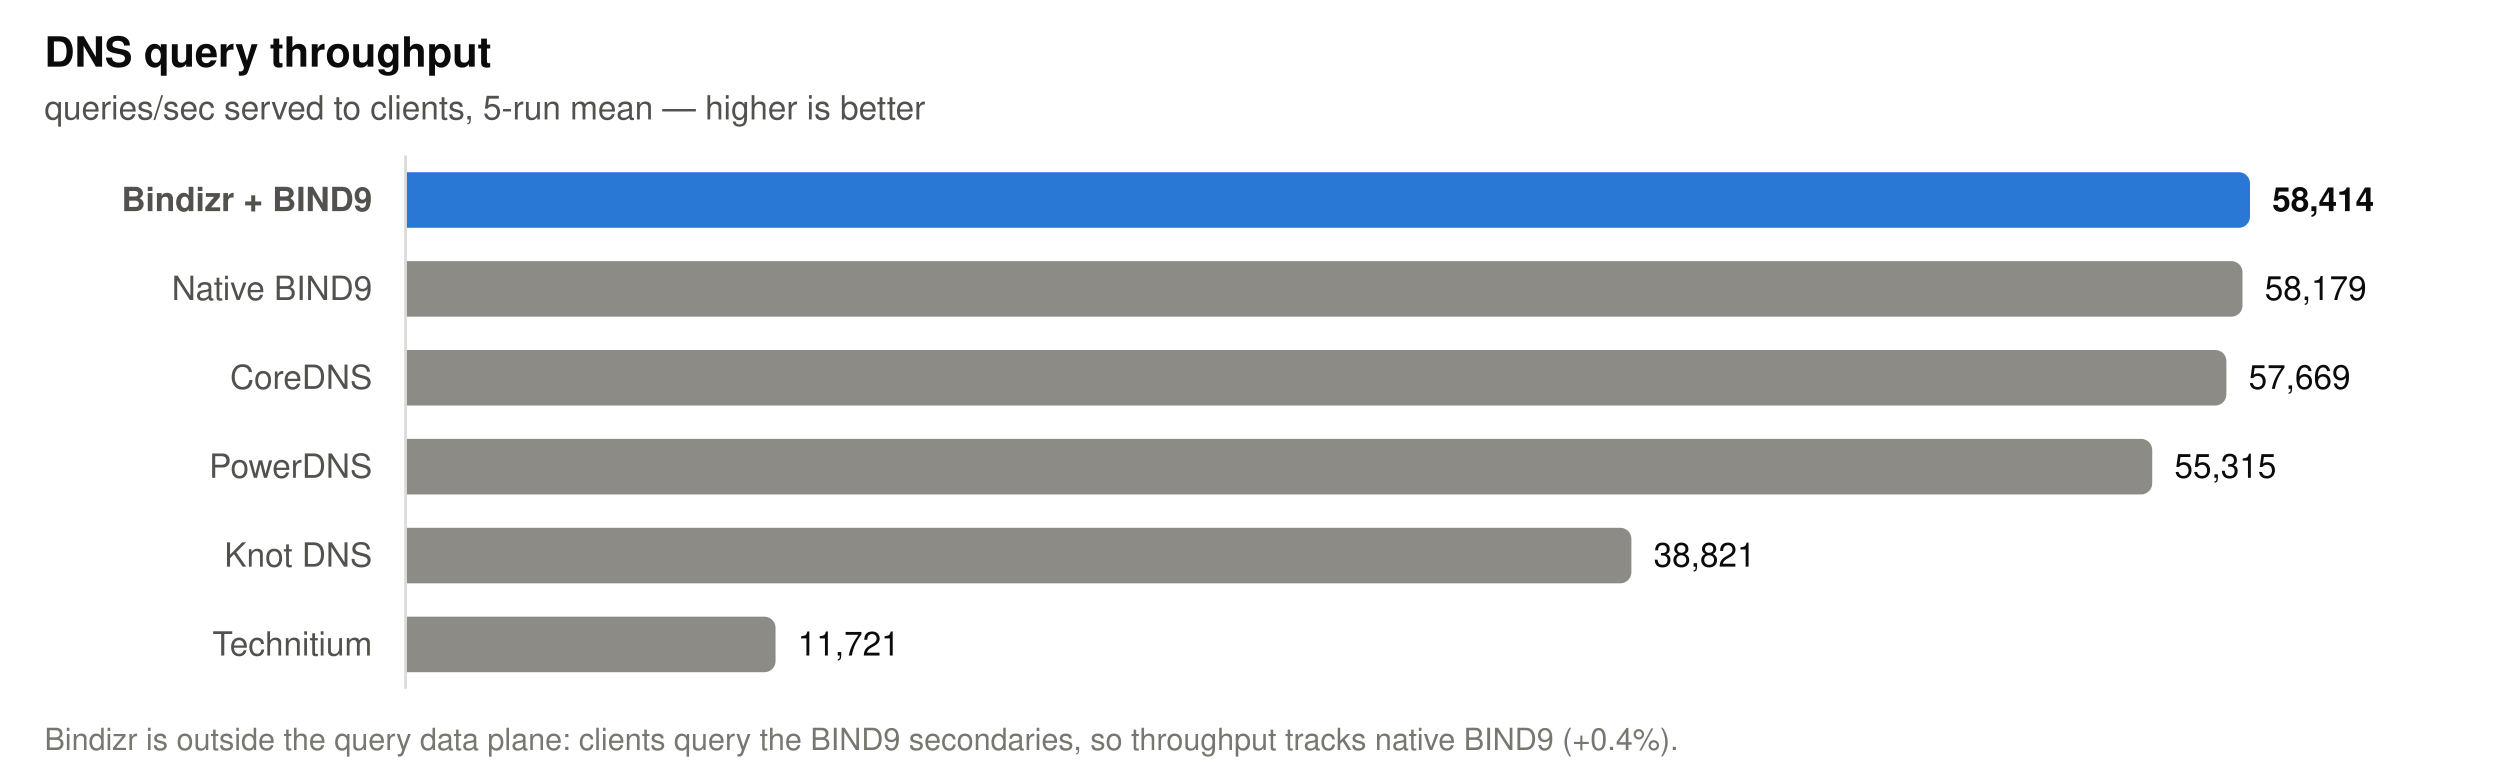
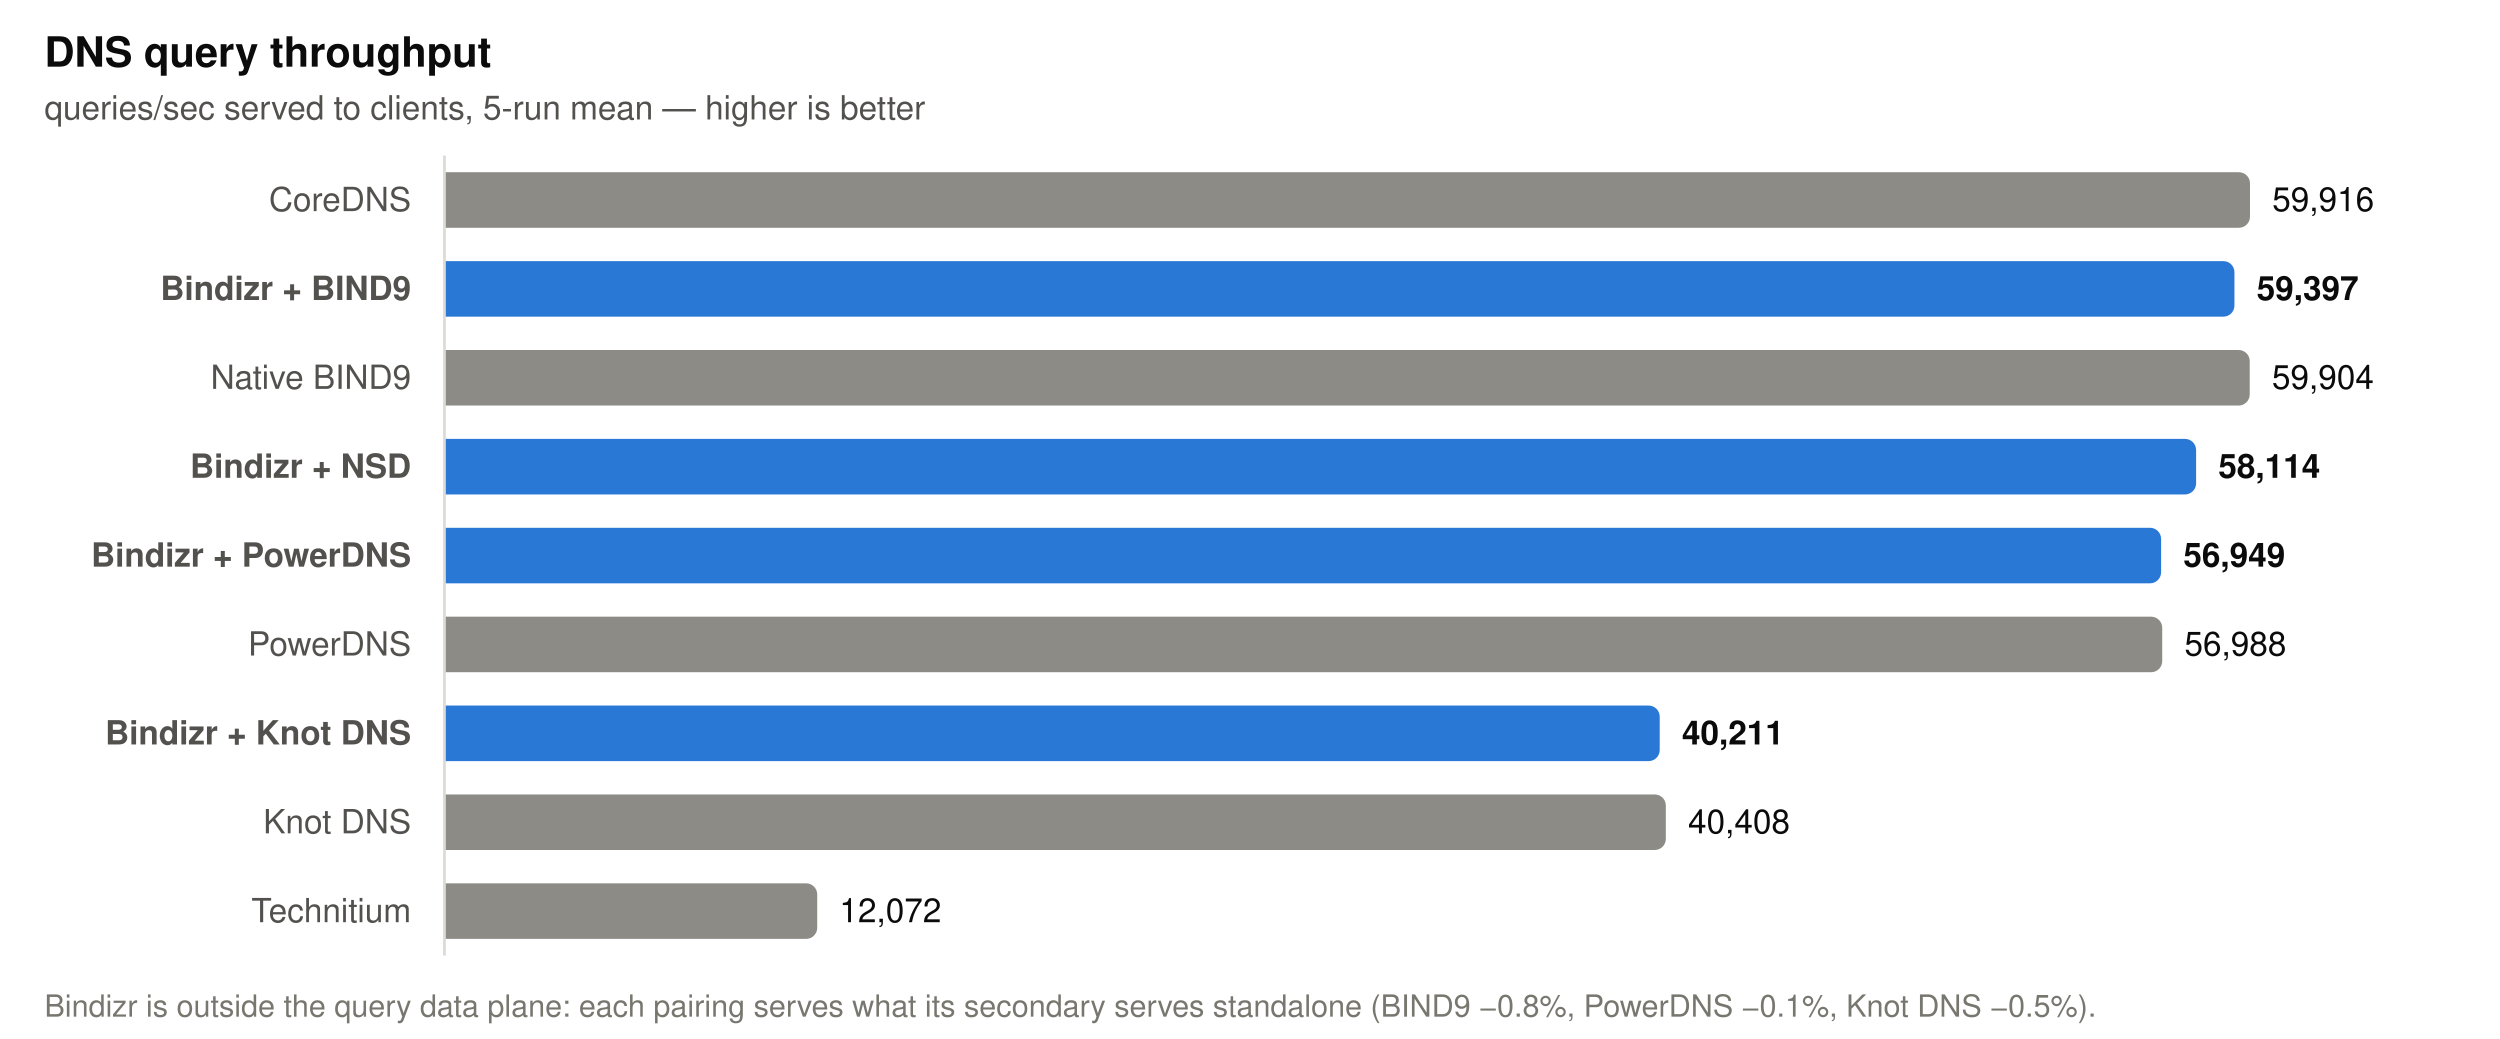
- <svg xmlns="http://www.w3.org/2000/svg" width="900" height="278" viewBox="0 0 900 278" role="img">
+ <svg xmlns="http://www.w3.org/2000/svg" width="900" height="374" viewBox="0 0 900 374" role="img">
  <text x="16.0" y="24.0" font-family="-apple-system, BlinkMacSystemFont, 'Segoe UI', Helvetica, Arial, sans-serif" font-size="15" font-weight="600" fill="#0b0b0b" text-anchor="start">DNS query throughput</text>
  <text x="16.0" y="43.0" font-family="-apple-system, BlinkMacSystemFont, 'Segoe UI', Helvetica, Arial, sans-serif" font-size="12" font-weight="400" fill="#52514e" text-anchor="start">queries/sec served to clients, 5-run mean — higher is better</text>
-   <text x="134.0" y="76.0" font-family="-apple-system, BlinkMacSystemFont, 'Segoe UI', Helvetica, Arial, sans-serif" font-size="12" font-weight="600" fill="#52514e" text-anchor="end">Bindizr + BIND9</text>
-   <path d="M146.0,62.0 H806.0 A4,4 0 0 1 810.0,66.0 V78.0 A4,4 0 0 1 806.0,82.0 H146.0 Z" fill="#2a78d6" />
-   <text x="818.0" y="76.0" font-family="-apple-system, BlinkMacSystemFont, 'Segoe UI', Helvetica, Arial, sans-serif" font-size="12" font-weight="600" fill="#0b0b0b" text-anchor="start">58,414</text>
-   <text x="134.0" y="108.0" font-family="-apple-system, BlinkMacSystemFont, 'Segoe UI', Helvetica, Arial, sans-serif" font-size="12" font-weight="400" fill="#52514e" text-anchor="end">Native BIND9</text>
-   <path d="M146.0,94.0 H803.3 A4,4 0 0 1 807.3,98.0 V110.0 A4,4 0 0 1 803.3,114.0 H146.0 Z" fill="#8c8b85" />
-   <text x="815.3" y="108.0" font-family="-apple-system, BlinkMacSystemFont, 'Segoe UI', Helvetica, Arial, sans-serif" font-size="12" font-weight="400" fill="#0b0b0b" text-anchor="start">58,179</text>
-   <text x="134.0" y="140.0" font-family="-apple-system, BlinkMacSystemFont, 'Segoe UI', Helvetica, Arial, sans-serif" font-size="12" font-weight="400" fill="#52514e" text-anchor="end">CoreDNS</text>
-   <path d="M146.0,126.0 H797.5 A4,4 0 0 1 801.5,130.0 V142.0 A4,4 0 0 1 797.5,146.0 H146.0 Z" fill="#8c8b85" />
-   <text x="809.5" y="140.0" font-family="-apple-system, BlinkMacSystemFont, 'Segoe UI', Helvetica, Arial, sans-serif" font-size="12" font-weight="400" fill="#0b0b0b" text-anchor="start">57,669</text>
-   <text x="134.0" y="172.0" font-family="-apple-system, BlinkMacSystemFont, 'Segoe UI', Helvetica, Arial, sans-serif" font-size="12" font-weight="400" fill="#52514e" text-anchor="end">PowerDNS</text>
-   <path d="M146.0,158.0 H770.8 A4,4 0 0 1 774.8,162.0 V174.0 A4,4 0 0 1 770.8,178.0 H146.0 Z" fill="#8c8b85" />
-   <text x="782.8" y="172.0" font-family="-apple-system, BlinkMacSystemFont, 'Segoe UI', Helvetica, Arial, sans-serif" font-size="12" font-weight="400" fill="#0b0b0b" text-anchor="start">55,315</text>
-   <text x="134.0" y="204.0" font-family="-apple-system, BlinkMacSystemFont, 'Segoe UI', Helvetica, Arial, sans-serif" font-size="12" font-weight="400" fill="#52514e" text-anchor="end">Knot DNS</text>
-   <path d="M146.0,190.0 H583.3 A4,4 0 0 1 587.3,194.0 V206.0 A4,4 0 0 1 583.3,210.0 H146.0 Z" fill="#8c8b85" />
-   <text x="595.3" y="204.0" font-family="-apple-system, BlinkMacSystemFont, 'Segoe UI', Helvetica, Arial, sans-serif" font-size="12" font-weight="400" fill="#0b0b0b" text-anchor="start">38,821</text>
-   <text x="134.0" y="236.0" font-family="-apple-system, BlinkMacSystemFont, 'Segoe UI', Helvetica, Arial, sans-serif" font-size="12" font-weight="400" fill="#52514e" text-anchor="end">Technitium</text>
-   <path d="M146.0,222.0 H275.2 A4,4 0 0 1 279.2,226.0 V238.0 A4,4 0 0 1 275.2,242.0 H146.0 Z" fill="#8c8b85" />
-   <text x="287.2" y="236.0" font-family="-apple-system, BlinkMacSystemFont, 'Segoe UI', Helvetica, Arial, sans-serif" font-size="12" font-weight="400" fill="#0b0b0b" text-anchor="start">11,721</text>
-   <line x1="146" y1="56" x2="146" y2="248" stroke="#dcdbd5" stroke-width="1" />
-   <text x="16.0" y="270.0" font-family="-apple-system, BlinkMacSystemFont, 'Segoe UI', Helvetica, Arial, sans-serif" font-size="11" font-weight="400" fill="#78776f" text-anchor="start">Bindizr is outside the query data plane: clients query the BIND9 secondaries, so throughput tracks native BIND9 (+0.4%).</text>
+   <text x="148.0" y="76.0" font-family="-apple-system, BlinkMacSystemFont, 'Segoe UI', Helvetica, Arial, sans-serif" font-size="12" font-weight="400" fill="#52514e" text-anchor="end">CoreDNS</text>
+   <path d="M160.0,62.0 H806.0 A4,4 0 0 1 810.0,66.0 V78.0 A4,4 0 0 1 806.0,82.0 H160.0 Z" fill="#8c8b85" />
+   <text x="818.0" y="76.0" font-family="-apple-system, BlinkMacSystemFont, 'Segoe UI', Helvetica, Arial, sans-serif" font-size="12" font-weight="400" fill="#0b0b0b" text-anchor="start">59,916</text>
+   <text x="148.0" y="108.0" font-family="-apple-system, BlinkMacSystemFont, 'Segoe UI', Helvetica, Arial, sans-serif" font-size="12" font-weight="600" fill="#52514e" text-anchor="end">Bindizr + BIND9</text>
+   <path d="M160.0,94.0 H800.4 A4,4 0 0 1 804.4,98.0 V110.0 A4,4 0 0 1 800.4,114.0 H160.0 Z" fill="#2a78d6" />
+   <text x="812.4" y="108.0" font-family="-apple-system, BlinkMacSystemFont, 'Segoe UI', Helvetica, Arial, sans-serif" font-size="12" font-weight="600" fill="#0b0b0b" text-anchor="start">59,397</text>
+   <text x="148.0" y="140.0" font-family="-apple-system, BlinkMacSystemFont, 'Segoe UI', Helvetica, Arial, sans-serif" font-size="12" font-weight="400" fill="#52514e" text-anchor="end">Native BIND9</text>
+   <path d="M160.0,126.0 H805.9 A4,4 0 0 1 809.9,130.0 V142.0 A4,4 0 0 1 805.9,146.0 H160.0 Z" fill="#8c8b85" />
+   <text x="817.9" y="140.0" font-family="-apple-system, BlinkMacSystemFont, 'Segoe UI', Helvetica, Arial, sans-serif" font-size="12" font-weight="400" fill="#0b0b0b" text-anchor="start">59,904</text>
+   <text x="148.0" y="172.0" font-family="-apple-system, BlinkMacSystemFont, 'Segoe UI', Helvetica, Arial, sans-serif" font-size="12" font-weight="600" fill="#52514e" text-anchor="end">Bindizr + NSD</text>
+   <path d="M160.0,158.0 H786.6 A4,4 0 0 1 790.6,162.0 V174.0 A4,4 0 0 1 786.6,178.0 H160.0 Z" fill="#2a78d6" />
+   <text x="798.6" y="172.0" font-family="-apple-system, BlinkMacSystemFont, 'Segoe UI', Helvetica, Arial, sans-serif" font-size="12" font-weight="600" fill="#0b0b0b" text-anchor="start">58,114</text>
+   <text x="148.0" y="204.0" font-family="-apple-system, BlinkMacSystemFont, 'Segoe UI', Helvetica, Arial, sans-serif" font-size="12" font-weight="600" fill="#52514e" text-anchor="end">Bindizr + PowerDNS</text>
+   <path d="M160.0,190.0 H774.0 A4,4 0 0 1 778.0,194.0 V206.0 A4,4 0 0 1 774.0,210.0 H160.0 Z" fill="#2a78d6" />
+   <text x="786.0" y="204.0" font-family="-apple-system, BlinkMacSystemFont, 'Segoe UI', Helvetica, Arial, sans-serif" font-size="12" font-weight="600" fill="#0b0b0b" text-anchor="start">56,949</text>
+   <text x="148.0" y="236.0" font-family="-apple-system, BlinkMacSystemFont, 'Segoe UI', Helvetica, Arial, sans-serif" font-size="12" font-weight="400" fill="#52514e" text-anchor="end">PowerDNS</text>
+   <path d="M160.0,222.0 H774.4 A4,4 0 0 1 778.4,226.0 V238.0 A4,4 0 0 1 774.4,242.0 H160.0 Z" fill="#8c8b85" />
+   <text x="786.4" y="236.0" font-family="-apple-system, BlinkMacSystemFont, 'Segoe UI', Helvetica, Arial, sans-serif" font-size="12" font-weight="400" fill="#0b0b0b" text-anchor="start">56,988</text>
+   <text x="148.0" y="268.0" font-family="-apple-system, BlinkMacSystemFont, 'Segoe UI', Helvetica, Arial, sans-serif" font-size="12" font-weight="600" fill="#52514e" text-anchor="end">Bindizr + Knot DNS</text>
+   <path d="M160.0,254.0 H593.5 A4,4 0 0 1 597.5,258.0 V270.0 A4,4 0 0 1 593.5,274.0 H160.0 Z" fill="#2a78d6" />
+   <text x="605.5" y="268.0" font-family="-apple-system, BlinkMacSystemFont, 'Segoe UI', Helvetica, Arial, sans-serif" font-size="12" font-weight="600" fill="#0b0b0b" text-anchor="start">40,211</text>
+   <text x="148.0" y="300.0" font-family="-apple-system, BlinkMacSystemFont, 'Segoe UI', Helvetica, Arial, sans-serif" font-size="12" font-weight="400" fill="#52514e" text-anchor="end">Knot DNS</text>
+   <path d="M160.0,286.0 H595.7 A4,4 0 0 1 599.7,290.0 V302.0 A4,4 0 0 1 595.7,306.0 H160.0 Z" fill="#8c8b85" />
+   <text x="607.7" y="300.0" font-family="-apple-system, BlinkMacSystemFont, 'Segoe UI', Helvetica, Arial, sans-serif" font-size="12" font-weight="400" fill="#0b0b0b" text-anchor="start">40,408</text>
+   <text x="148.0" y="332.0" font-family="-apple-system, BlinkMacSystemFont, 'Segoe UI', Helvetica, Arial, sans-serif" font-size="12" font-weight="400" fill="#52514e" text-anchor="end">Technitium</text>
+   <path d="M160.0,318.0 H290.2 A4,4 0 0 1 294.2,322.0 V334.0 A4,4 0 0 1 290.2,338.0 H160.0 Z" fill="#8c8b85" />
+   <text x="302.2" y="332.0" font-family="-apple-system, BlinkMacSystemFont, 'Segoe UI', Helvetica, Arial, sans-serif" font-size="12" font-weight="400" fill="#0b0b0b" text-anchor="start">12,072</text>
+   <line x1="160" y1="56" x2="160" y2="344" stroke="#dcdbd5" stroke-width="1" />
+   <text x="16.0" y="366.0" font-family="-apple-system, BlinkMacSystemFont, 'Segoe UI', Helvetica, Arial, sans-serif" font-size="11" font-weight="400" fill="#78776f" text-anchor="start">Bindizr is outside the query data plane: each pairing serves what its secondary serves standalone (BIND9 −0.8%, PowerDNS −0.1%, Knot DNS −0.5%).</text>
</svg>
